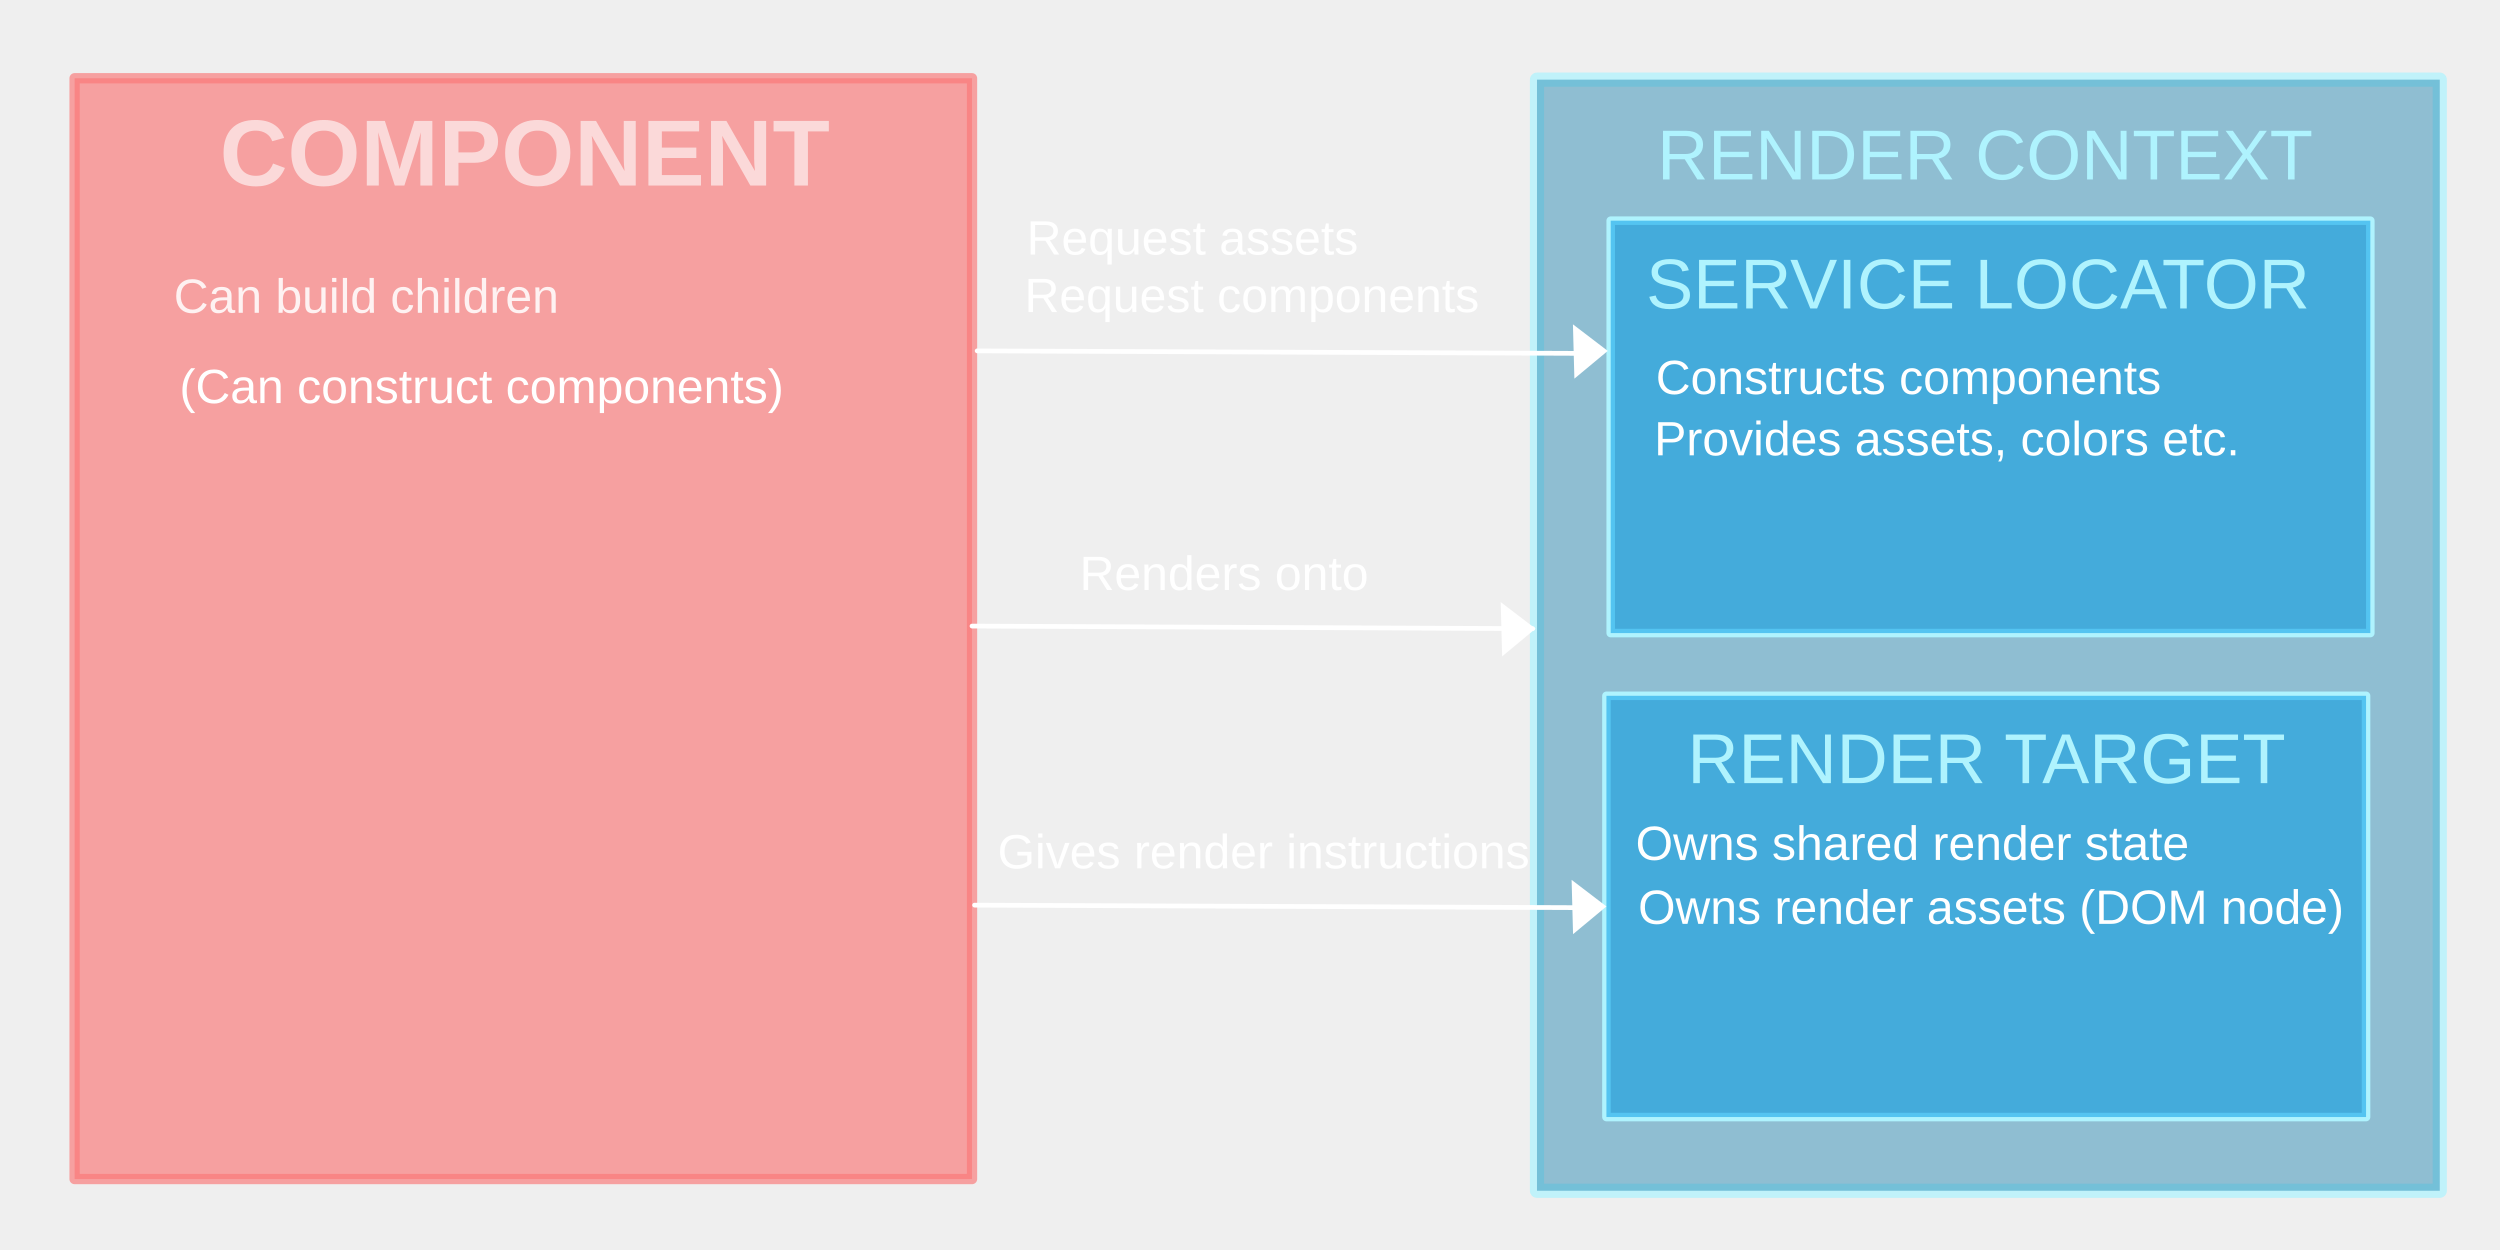
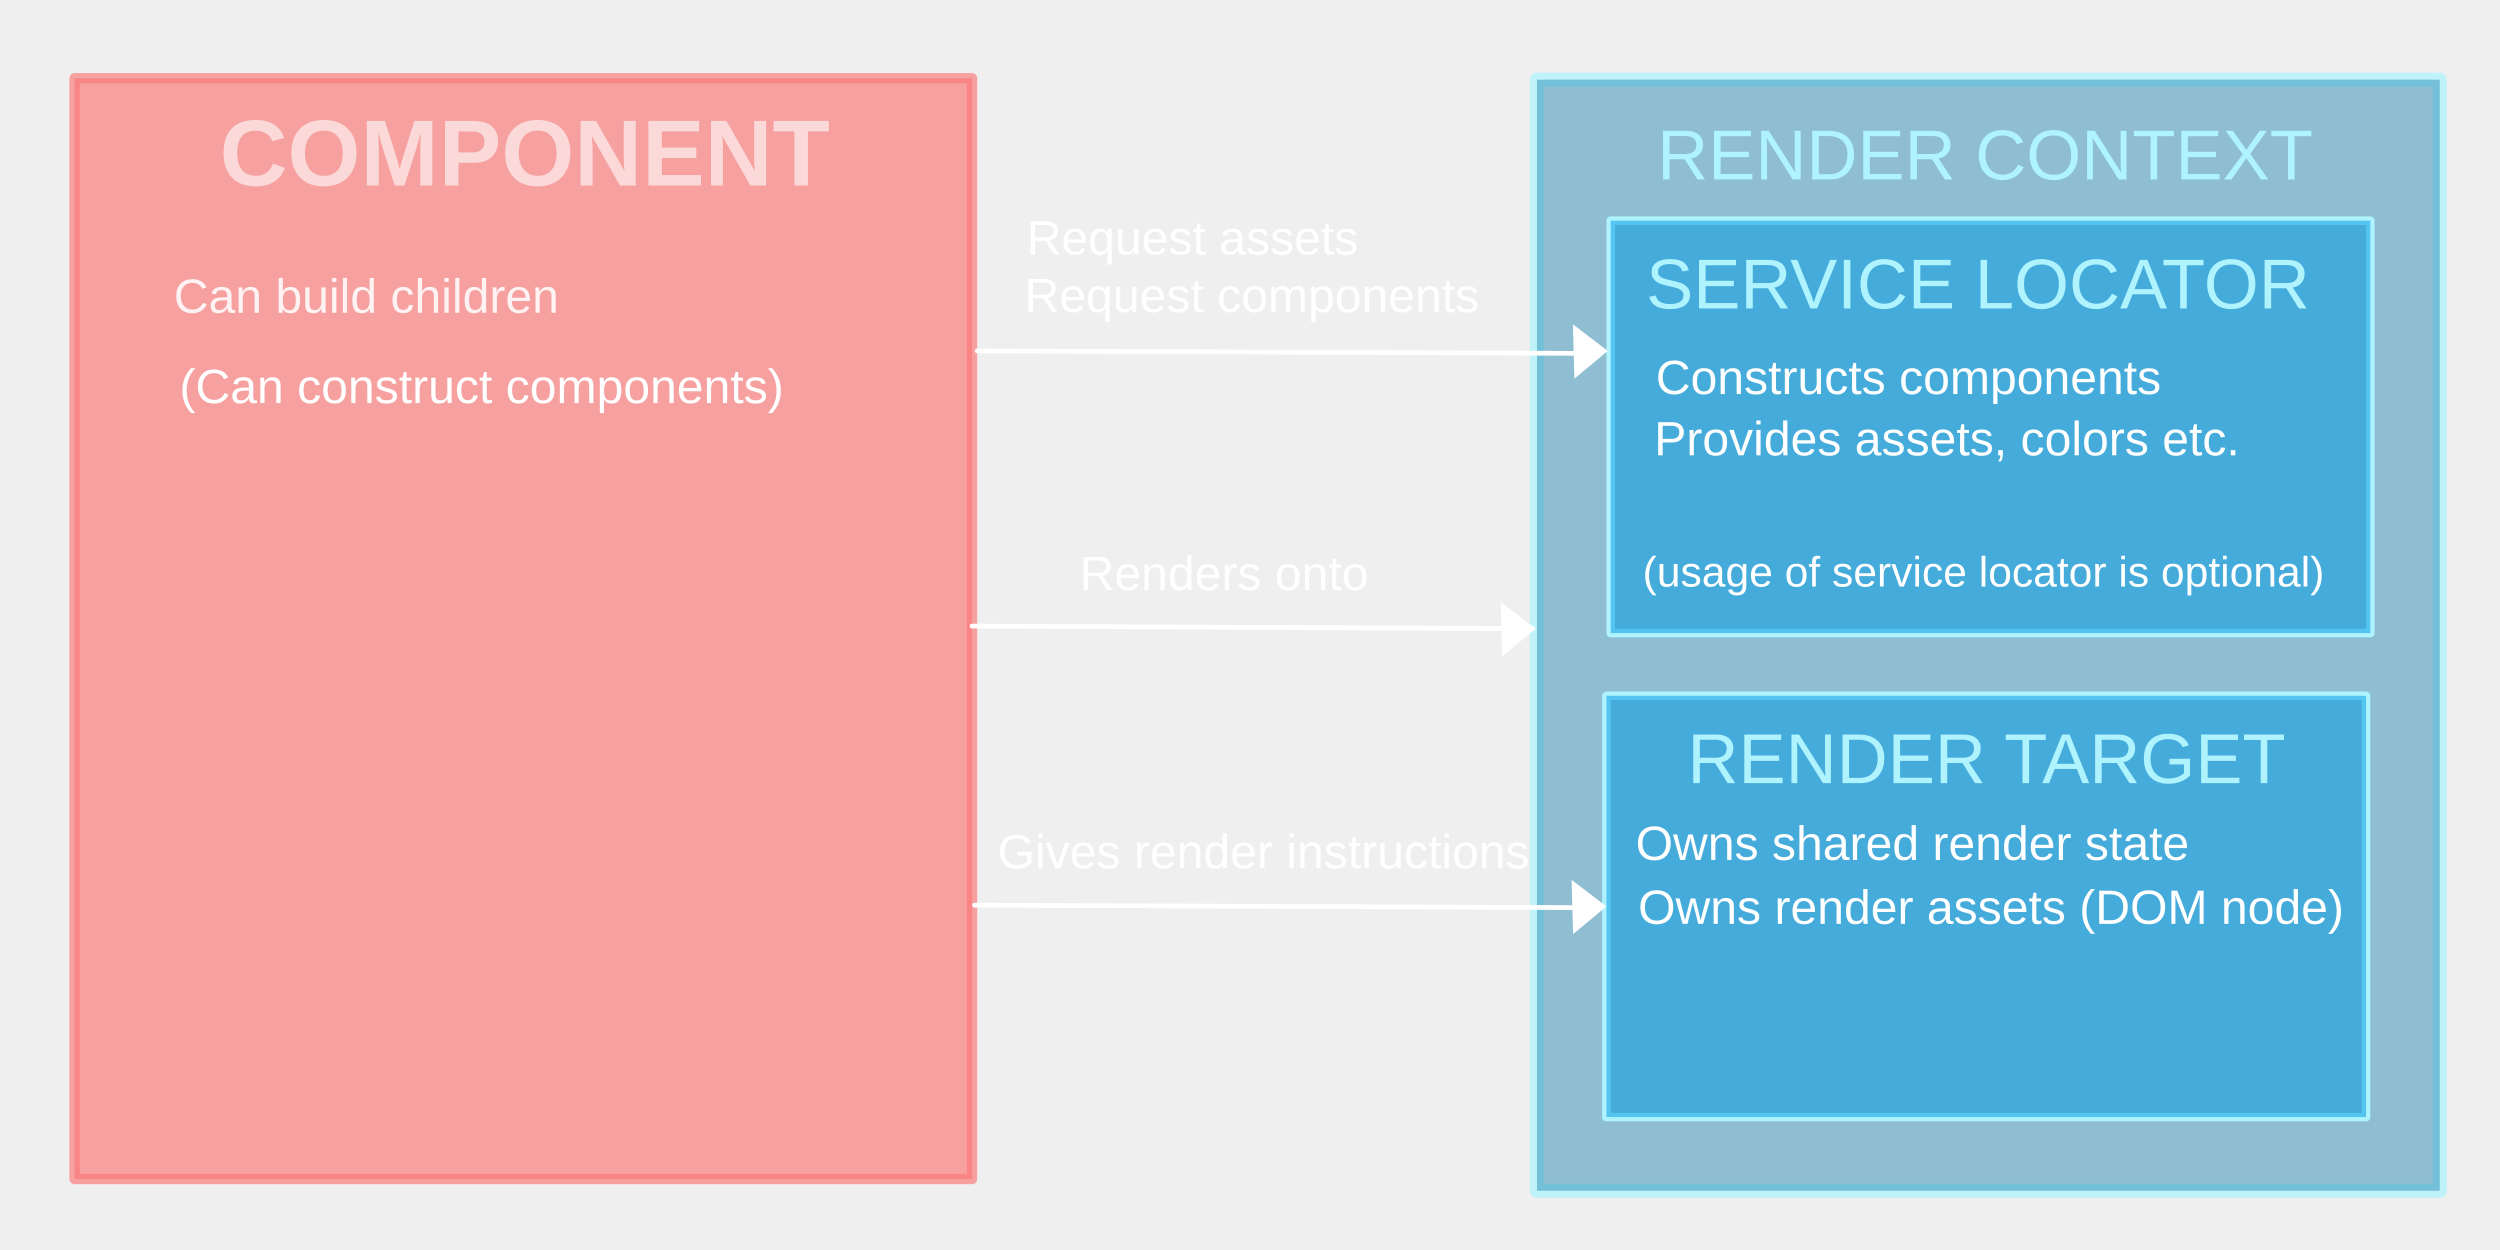
<svg xmlns="http://www.w3.org/2000/svg" width="476.25mm" height="238.125mm" viewBox="0 0 476.25 238.125" version="1.1" id="svg1" xml:space="preserve">
  <defs id="defs1" />
  <g id="layer1" transform="translate(-740.8333,-105.8333)">
    <rect style="fill:#000000;fill-opacity:0.005;stroke:none;stroke-width:0.9;stroke-linecap:round;stroke-linejoin:round;stroke-dasharray:none;stroke-opacity:1;paint-order:markers stroke fill" id="rect21" width="476.25" height="238.125" x="740.833" y="105.833" />
    <rect style="fill:#0f7daa;fill-opacity:0.428;stroke:#aff3fe;stroke-width:2.7;stroke-linecap:round;stroke-linejoin:round;stroke-opacity:0.733;paint-order:markers stroke fill" id="rect2" width="171.979" height="211.667" x="1033.63" y="121.007" />
    <rect style="fill:#fb7878;fill-opacity:0.654;stroke:#fa7777;stroke-width:1.964;stroke-linecap:round;stroke-linejoin:round;stroke-dasharray:none;stroke-opacity:0.655;paint-order:markers stroke fill" id="rect13-8" width="170.957" height="209.703" x="755.044" y="120.74" />
    <rect style="fill:#009ae5;fill-opacity:0.521;stroke:#aff3fe;stroke-width:1.628;stroke-linecap:round;stroke-linejoin:round;stroke-dasharray:none;stroke-opacity:1;paint-order:markers stroke fill" id="rect11-6-6-6-6" width="144.707" height="78.561" x="1047.673" y="147.873" />
    <rect style="fill:#009ae5;fill-opacity:0.521;stroke:#aff3fe;stroke-width:1.628;stroke-linecap:round;stroke-linejoin:round;stroke-dasharray:none;stroke-opacity:1;paint-order:markers stroke fill" id="rect11-6-6-6-6-2-5" width="144.707" height="80.246" x="1046.859" y="238.385" />
    <path id="rect11-6-6-6-0-9-9-5-1-2" style="fill:#ffffff;fill-opacity:1;stroke:none;stroke-width:0.524;stroke-linecap:round;stroke-linejoin:round;stroke-dasharray:none;stroke-opacity:1;paint-order:markers stroke fill" d="m 1040.224,273.444 0.276,10.347 6.358,-5.283 z" />
    <path id="rect11-6-6-6-0-9-9-5-1-2-6" style="fill:#ffffff;fill-opacity:1;stroke:none;stroke-width:0.524;stroke-linecap:round;stroke-linejoin:round;stroke-dasharray:none;stroke-opacity:1;paint-order:markers stroke fill" d="m 1026.715,220.532 0.276,10.347 6.358,-5.283 z" />
    <path id="rect11-6-6-6-0-9-9-5-1-2-7" style="fill:#ffffff;fill-opacity:1;stroke:none;stroke-width:0.524;stroke-linecap:round;stroke-linejoin:round;stroke-dasharray:none;stroke-opacity:1;paint-order:markers stroke fill" d="m 1040.477,167.619 0.276,10.347 6.358,-5.283 z" />
    <text xml:space="preserve" style="font-style:italic;font-size:17.881px;font-family:'Monotype Corsiva';-inkscape-font-specification:'Monotype Corsiva Italic';text-align:start;letter-spacing:0px;writing-mode:lr-tb;direction:ltr;text-anchor:start;fill:#ffffff;fill-opacity:0.601;stroke:none;stroke-width:26.546;stroke-linecap:round;stroke-linejoin:round;stroke-dasharray:none;stroke-opacity:1;paint-order:markers stroke fill" x="782.687" y="141.17" id="text13-1">
      <tspan id="tspan13-71" style="font-style:normal;font-variant:normal;font-weight:bold;font-stretch:normal;font-size:17.881px;font-family:Arial;-inkscape-font-specification:Arial;fill:#ffffff;fill-opacity:0.601;stroke:none;stroke-width:26.547;stroke-opacity:1" x="782.687" y="141.17">COMPONENT</tspan>
    </text>
    <text xml:space="preserve" style="font-style:italic;font-size:13.463px;font-family:'Monotype Corsiva';-inkscape-font-specification:'Monotype Corsiva Italic';text-align:start;letter-spacing:0px;writing-mode:lr-tb;direction:ltr;text-anchor:start;fill:#aff3fe;fill-opacity:1;stroke:none;stroke-width:11.076;stroke-linecap:round;stroke-linejoin:round;stroke-dasharray:none;stroke-opacity:1;paint-order:markers stroke fill" x="1054.413" y="164.599" id="text13-7-9">
      <tspan id="tspan13-3-2" style="font-style:normal;font-variant:normal;font-weight:normal;font-stretch:normal;font-size:13.463px;font-family:Arial;-inkscape-font-specification:Arial;fill:#aff3fe;fill-opacity:1;stroke:none;stroke-width:11.076;stroke-opacity:1" x="1054.413" y="164.599">SERVICE LOCATOR</tspan>
    </text>
    <text xml:space="preserve" style="font-style:italic;font-size:13.463px;font-family:'Monotype Corsiva';-inkscape-font-specification:'Monotype Corsiva Italic';text-align:start;letter-spacing:0px;writing-mode:lr-tb;direction:ltr;text-anchor:start;fill:#aff3fe;fill-opacity:1;stroke:none;stroke-width:11.076;stroke-linecap:round;stroke-linejoin:round;stroke-dasharray:none;stroke-opacity:1;paint-order:markers stroke fill" x="1062.294" y="255.022" id="text13-7-9-3">
      <tspan id="tspan13-3-2-1" style="font-style:normal;font-variant:normal;font-weight:normal;font-stretch:normal;font-size:13.463px;font-family:Arial;-inkscape-font-specification:Arial;fill:#aff3fe;fill-opacity:1;stroke:none;stroke-width:11.076;stroke-opacity:1" x="1062.294" y="255.022">RENDER TARGET</tspan>
    </text>
    <text xml:space="preserve" style="font-style:italic;font-size:13.463px;font-family:'Monotype Corsiva';-inkscape-font-specification:'Monotype Corsiva Italic';text-align:start;letter-spacing:0px;writing-mode:lr-tb;direction:ltr;text-anchor:start;fill:#aff3fe;fill-opacity:1;stroke:none;stroke-width:11.076;stroke-linecap:round;stroke-linejoin:round;stroke-dasharray:none;stroke-opacity:1;paint-order:markers stroke fill" x="1056.528" y="140.017" id="text13-7-9-3-7">
      <tspan id="tspan13-3-2-1-7" style="font-style:normal;font-variant:normal;font-weight:normal;font-stretch:normal;font-size:13.463px;font-family:Arial;-inkscape-font-specification:Arial;fill:#aff3fe;fill-opacity:1;stroke:none;stroke-width:11.076;stroke-opacity:1" x="1056.528" y="140.017">RENDER CONTEXT</tspan>
    </text>
    <text xml:space="preserve" style="font-style:italic;font-size:9.165px;font-family:'Monotype Corsiva';-inkscape-font-specification:'Monotype Corsiva Italic';text-align:start;letter-spacing:0px;writing-mode:lr-tb;direction:ltr;text-anchor:start;fill:#ffffff;fill-opacity:1;stroke:none;stroke-width:11.076;stroke-linecap:round;stroke-linejoin:round;stroke-dasharray:none;stroke-opacity:1;paint-order:markers stroke fill" x="946.508" y="218.227" id="text13-7-9-3-7-8">
      <tspan id="tspan13-3-2-1-7-6" style="font-style:normal;font-variant:normal;font-weight:normal;font-stretch:normal;font-size:9.165px;font-family:Arial;-inkscape-font-specification:Arial;fill:#ffffff;fill-opacity:1;stroke:none;stroke-width:11.076;stroke-opacity:1" x="946.508" y="218.227">Renders onto</tspan>
    </text>
    <text xml:space="preserve" style="font-style:italic;font-size:9.165px;font-family:'Monotype Corsiva';-inkscape-font-specification:'Monotype Corsiva Italic';text-align:start;letter-spacing:0px;writing-mode:lr-tb;direction:ltr;text-anchor:start;fill:#ffffff;fill-opacity:1;stroke:none;stroke-width:11.076;stroke-linecap:round;stroke-linejoin:round;stroke-dasharray:none;stroke-opacity:1;paint-order:markers stroke fill" x="1056.261" y="180.898" id="text13-7-9-3-7-8-6">
      <tspan id="tspan13-3-2-1-7-6-0" style="font-style:normal;font-variant:normal;font-weight:normal;font-stretch:normal;font-size:9.165px;font-family:Arial;-inkscape-font-specification:Arial;fill:#ffffff;fill-opacity:1;stroke:none;stroke-width:11.076;stroke-opacity:1" x="1056.261" y="180.898">Constructs components</tspan>
    </text>
    <text xml:space="preserve" style="font-style:italic;font-size:9.165px;font-family:'Monotype Corsiva';-inkscape-font-specification:'Monotype Corsiva Italic';text-align:start;letter-spacing:0px;writing-mode:lr-tb;direction:ltr;text-anchor:start;fill:#ffffff;fill-opacity:1;stroke:none;stroke-width:11.076;stroke-linecap:round;stroke-linejoin:round;stroke-dasharray:none;stroke-opacity:1;paint-order:markers stroke fill" x="1055.96" y="192.576" id="text13-7-9-3-7-8-6-6">
      <tspan id="tspan13-3-2-1-7-6-0-5" style="font-style:normal;font-variant:normal;font-weight:normal;font-stretch:normal;font-size:9.165px;font-family:Arial;-inkscape-font-specification:Arial;fill:#ffffff;fill-opacity:1;stroke:none;stroke-width:11.076;stroke-opacity:1" x="1055.96" y="192.576">Provides assets, colors etc.</tspan>
    </text>
+     <text xml:space="preserve" style="font-style:italic;font-size:8.112px;font-family:'Monotype Corsiva';-inkscape-font-specification:'Monotype Corsiva Italic';text-align:start;letter-spacing:0px;writing-mode:lr-tb;direction:ltr;text-anchor:start;fill:#ffffff;fill-opacity:1;stroke:none;stroke-width:11.076;stroke-linecap:round;stroke-linejoin:round;stroke-dasharray:none;stroke-opacity:1;paint-order:markers stroke fill" x="1053.755" y="217.573" id="text13-7-9-3-7-8-6-6-5">
+       <tspan id="tspan13-3-2-1-7-6-0-5-9" style="font-style:normal;font-variant:normal;font-weight:normal;font-stretch:normal;font-size:8.112px;font-family:Arial;-inkscape-font-specification:Arial;fill:#ffffff;fill-opacity:1;stroke:none;stroke-width:11.076;stroke-opacity:1" x="1053.755" y="217.573">(usage of service locator is optional)</tspan>
+     </text>
    <text xml:space="preserve" style="font-style:italic;font-size:9.165px;font-family:'Monotype Corsiva';-inkscape-font-specification:'Monotype Corsiva Italic';text-align:start;letter-spacing:0px;writing-mode:lr-tb;direction:ltr;text-anchor:start;fill:#ffffff;fill-opacity:0.863;stroke:none;stroke-width:11.076;stroke-linecap:round;stroke-linejoin:round;stroke-dasharray:none;stroke-opacity:1;paint-order:markers stroke fill" x="773.937" y="165.422" id="text13-7-9-3-7-8-6-3">
      <tspan id="tspan13-3-2-1-7-6-0-7" style="font-style:normal;font-variant:normal;font-weight:normal;font-stretch:normal;font-size:9.165px;font-family:Arial;-inkscape-font-specification:Arial;fill:#ffffff;fill-opacity:0.863;stroke:none;stroke-width:11.076;stroke-opacity:1" x="773.937" y="165.422">Can build children</tspan>
    </text>
    <text xml:space="preserve" style="font-style:italic;font-size:9.165px;font-family:'Monotype Corsiva';-inkscape-font-specification:'Monotype Corsiva Italic';text-align:start;letter-spacing:0px;writing-mode:lr-tb;direction:ltr;text-anchor:start;fill:#ffffff;fill-opacity:1;stroke:none;stroke-width:11.076;stroke-linecap:round;stroke-linejoin:round;stroke-dasharray:none;stroke-opacity:1;paint-order:markers stroke fill" x="936.017" y="165.283" id="text13-7-9-3-7-8-6-3-0">
      <tspan id="tspan13-3-2-1-7-6-0-7-7" style="font-style:normal;font-variant:normal;font-weight:normal;font-stretch:normal;font-size:9.165px;font-family:Arial;-inkscape-font-specification:Arial;fill:#ffffff;fill-opacity:1;stroke:none;stroke-width:11.076;stroke-opacity:1" x="936.017" y="165.283">Request components</tspan>
    </text>
    <text xml:space="preserve" style="font-style:italic;font-size:9.165px;font-family:'Monotype Corsiva';-inkscape-font-specification:'Monotype Corsiva Italic';text-align:start;letter-spacing:0px;writing-mode:lr-tb;direction:ltr;text-anchor:start;fill:#ffffff;fill-opacity:1;stroke:none;stroke-width:11.076;stroke-linecap:round;stroke-linejoin:round;stroke-dasharray:none;stroke-opacity:1;paint-order:markers stroke fill" x="930.868" y="271.255" id="text13-7-9-3-7-8-6-3-0-3">
      <tspan id="tspan13-3-2-1-7-6-0-7-7-7" style="font-style:normal;font-variant:normal;font-weight:normal;font-stretch:normal;font-size:9.165px;font-family:Arial;-inkscape-font-specification:Arial;fill:#ffffff;fill-opacity:1;stroke:none;stroke-width:11.076;stroke-opacity:1" x="930.868" y="271.255">Gives render instructions</tspan>
    </text>
    <text xml:space="preserve" style="font-style:italic;font-size:9.165px;font-family:'Monotype Corsiva';-inkscape-font-specification:'Monotype Corsiva Italic';text-align:start;letter-spacing:0px;writing-mode:lr-tb;direction:ltr;text-anchor:start;fill:#ffffff;fill-opacity:1;stroke:none;stroke-width:11.076;stroke-linecap:round;stroke-linejoin:round;stroke-dasharray:none;stroke-opacity:1;paint-order:markers stroke fill" x="936.418" y="154.323" id="text13-7-9-3-7-8-6-3-0-5">
      <tspan id="tspan13-3-2-1-7-6-0-7-7-4" style="font-style:normal;font-variant:normal;font-weight:normal;font-stretch:normal;font-size:9.165px;font-family:Arial;-inkscape-font-specification:Arial;fill:#ffffff;fill-opacity:1;stroke:none;stroke-width:11.076;stroke-opacity:1" x="936.418" y="154.323">Request assets</tspan>
    </text>
    <text xml:space="preserve" style="font-style:italic;font-size:9.165px;font-family:'Monotype Corsiva';-inkscape-font-specification:'Monotype Corsiva Italic';text-align:start;letter-spacing:0px;writing-mode:lr-tb;direction:ltr;text-anchor:start;fill:#ffffff;fill-opacity:1;stroke:none;stroke-width:11.076;stroke-linecap:round;stroke-linejoin:round;stroke-dasharray:none;stroke-opacity:1;paint-order:markers stroke fill" x="775.023" y="182.621" id="text13-7-9-3-7-8-6-3-1">
      <tspan id="tspan13-3-2-1-7-6-0-7-3" style="font-style:normal;font-variant:normal;font-weight:normal;font-stretch:normal;font-size:9.165px;font-family:Arial;-inkscape-font-specification:Arial;fill:#ffffff;fill-opacity:1;stroke:none;stroke-width:11.076;stroke-opacity:1" x="775.023" y="182.621">(Can construct components)</tspan>
    </text>
    <text xml:space="preserve" style="font-style:italic;font-size:9.165px;font-family:'Monotype Corsiva';-inkscape-font-specification:'Monotype Corsiva Italic';text-align:start;letter-spacing:0px;writing-mode:lr-tb;direction:ltr;text-anchor:start;fill:#ffffff;fill-opacity:1;stroke:none;stroke-width:11.076;stroke-linecap:round;stroke-linejoin:round;stroke-dasharray:none;stroke-opacity:1;paint-order:markers stroke fill" x="1052.422" y="269.644" id="text13-7-9-3-7-8-6-5">
      <tspan id="tspan13-3-2-1-7-6-0-0" style="font-style:normal;font-variant:normal;font-weight:normal;font-stretch:normal;font-size:9.165px;font-family:Arial;-inkscape-font-specification:Arial;fill:#ffffff;fill-opacity:1;stroke:none;stroke-width:11.076;stroke-opacity:1" x="1052.422" y="269.644">Owns shared render state</tspan>
    </text>
    <text xml:space="preserve" style="font-style:italic;font-size:9.165px;font-family:'Monotype Corsiva';-inkscape-font-specification:'Monotype Corsiva Italic';text-align:start;letter-spacing:0px;writing-mode:lr-tb;direction:ltr;text-anchor:start;fill:#ffffff;fill-opacity:1;stroke:none;stroke-width:11.076;stroke-linecap:round;stroke-linejoin:round;stroke-dasharray:none;stroke-opacity:1;paint-order:markers stroke fill" x="1052.891" y="281.825" id="text13-7-9-3-7-8-6-5-1">
      <tspan id="tspan13-3-2-1-7-6-0-0-3" style="font-style:normal;font-variant:normal;font-weight:normal;font-stretch:normal;font-size:9.165px;font-family:Arial;-inkscape-font-specification:Arial;fill:#ffffff;fill-opacity:1;stroke:none;stroke-width:11.076;stroke-opacity:1" x="1052.891" y="281.825">Owns render assets (DOM node)</tspan>
    </text>
    <path style="fill:none;fill-opacity:1;stroke:#ffffff;stroke-width:0.9;stroke-linecap:round;stroke-linejoin:round;stroke-dasharray:none;stroke-opacity:1;paint-order:markers stroke fill" d="m 926.001,225.1 106.815,0.491" id="path9" />
    <path style="fill:none;fill-opacity:1;stroke:#ffffff;stroke-width:0.9;stroke-linecap:round;stroke-linejoin:round;stroke-dasharray:none;stroke-opacity:1;paint-order:markers stroke fill" d="m 926.492,278.262 118.203,0.491" id="path9-4" />
    <path style="fill:none;fill-opacity:1;stroke:#ffffff;stroke-width:0.9;stroke-linecap:round;stroke-linejoin:round;stroke-dasharray:none;stroke-opacity:1;paint-order:markers stroke fill" d="m 926.983,172.675 118.203,0.491" id="path9-4-1" />
  </g>
</svg>
